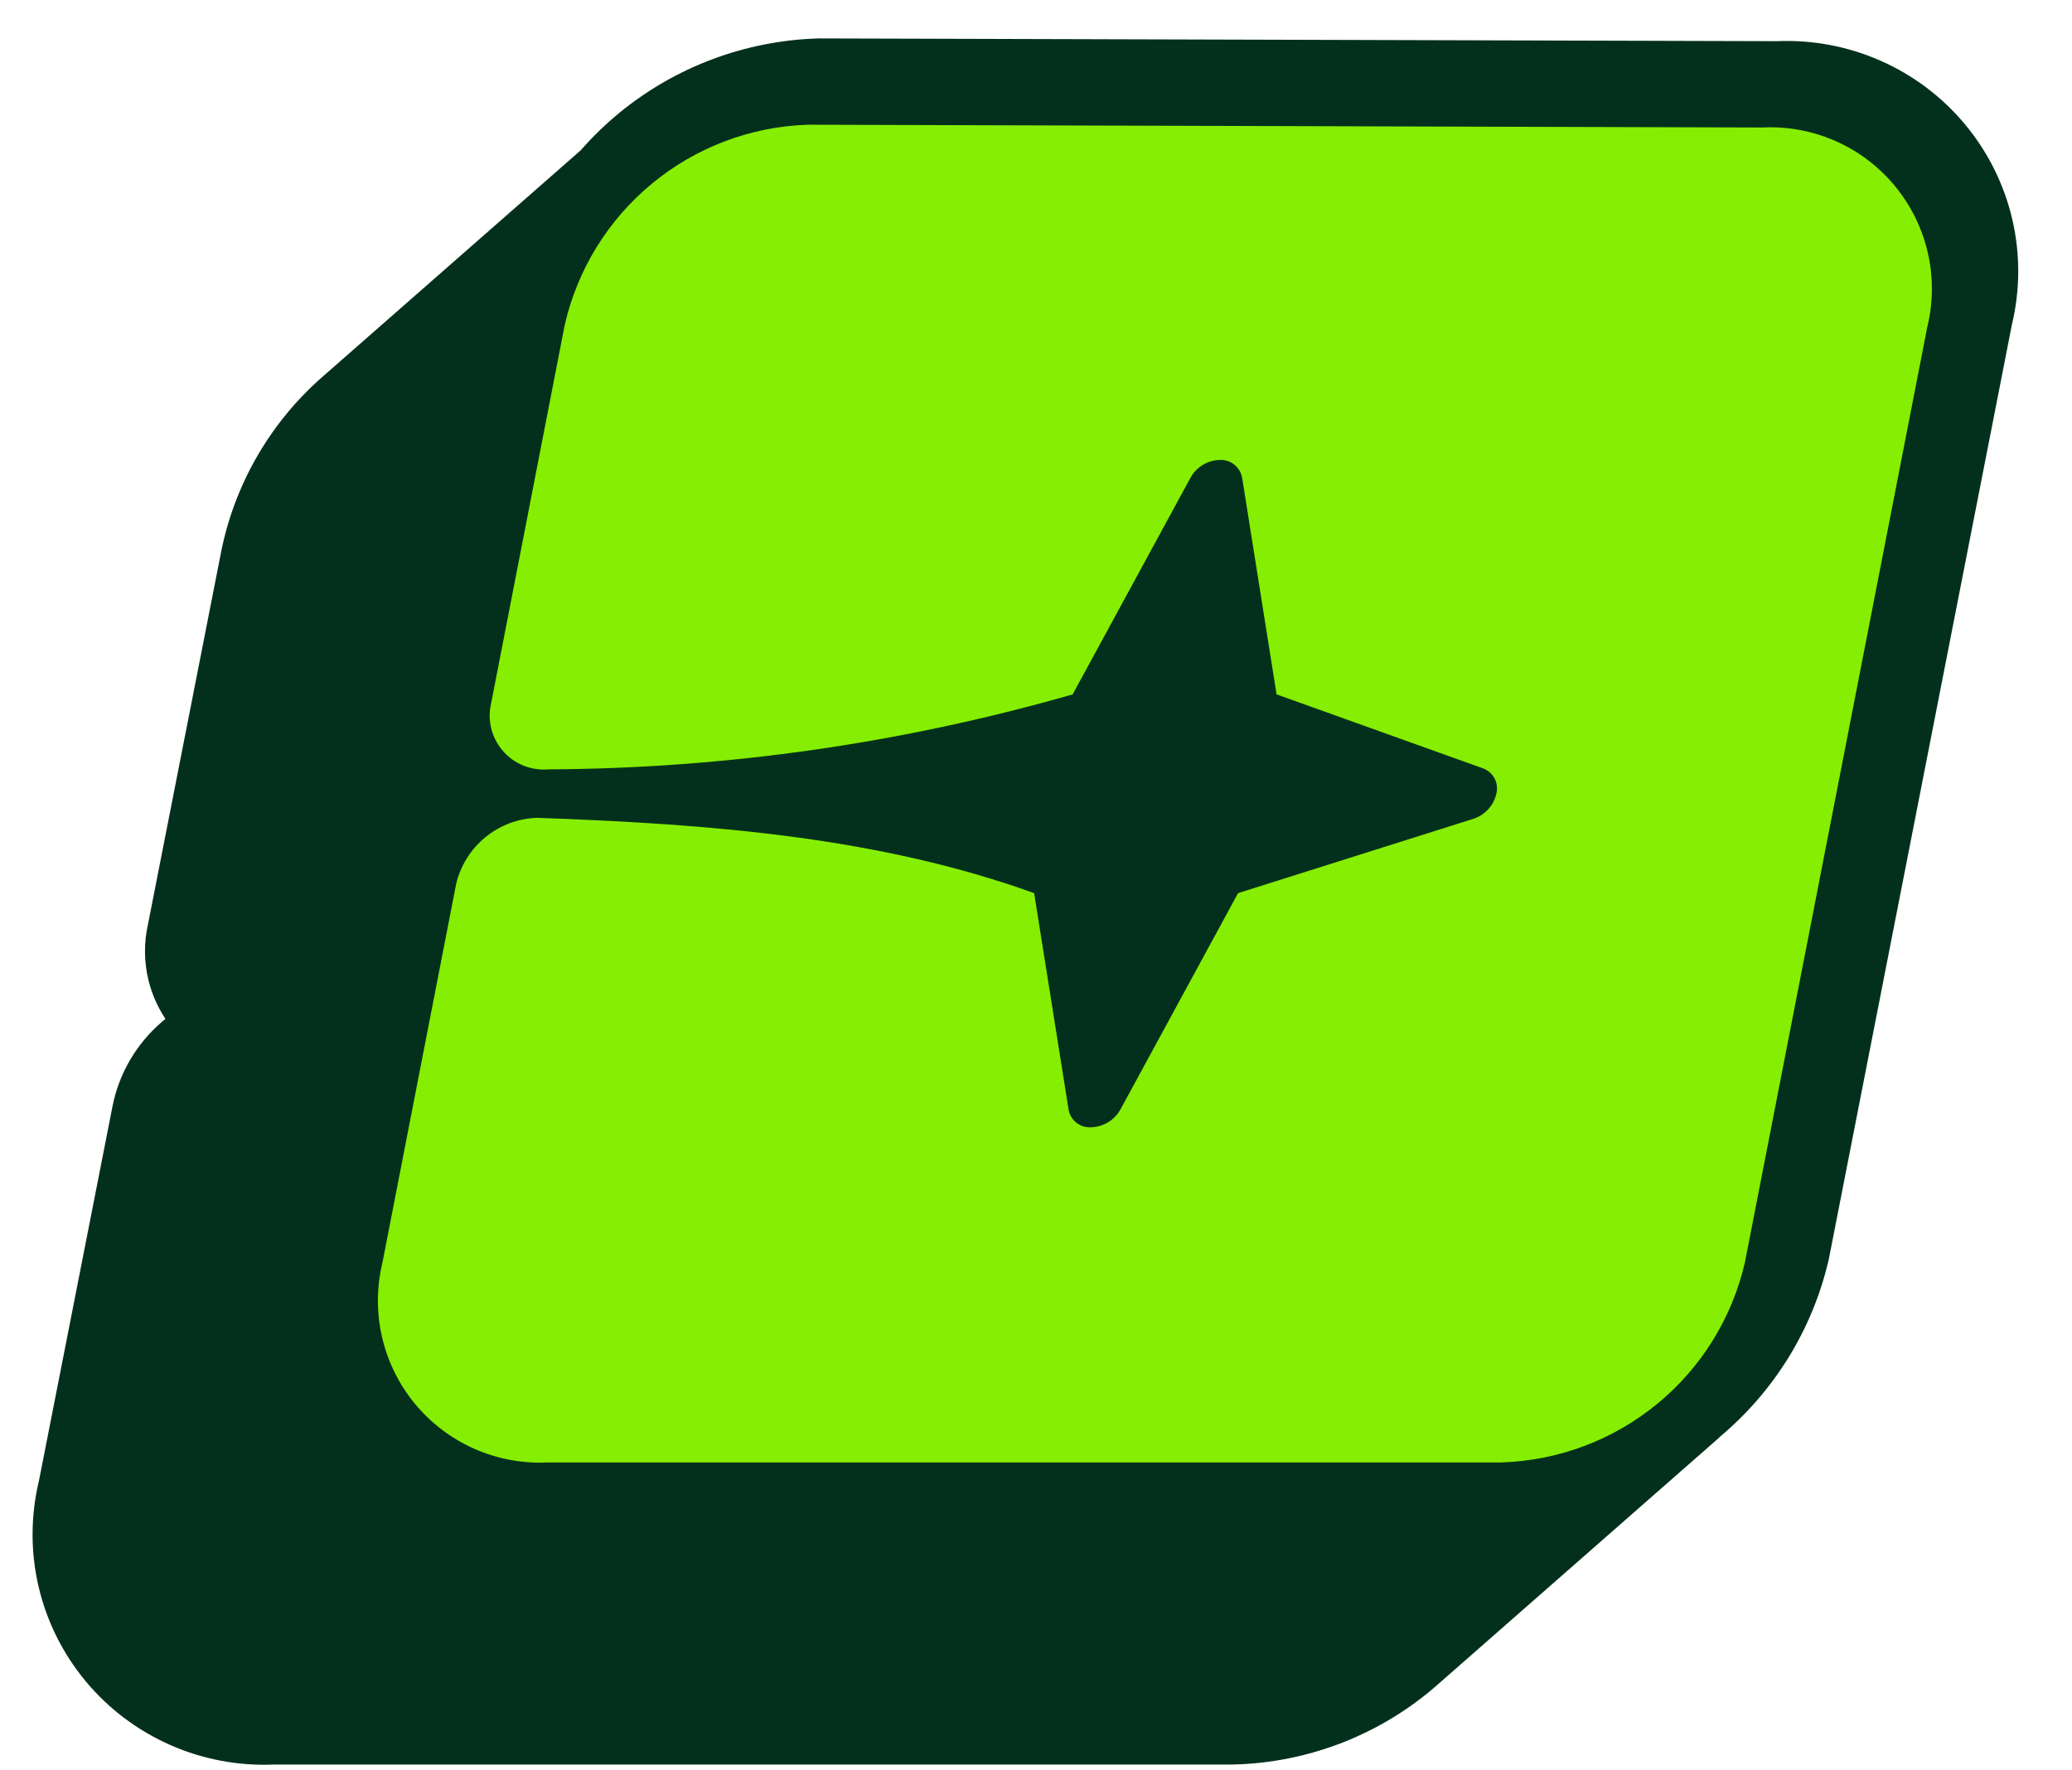
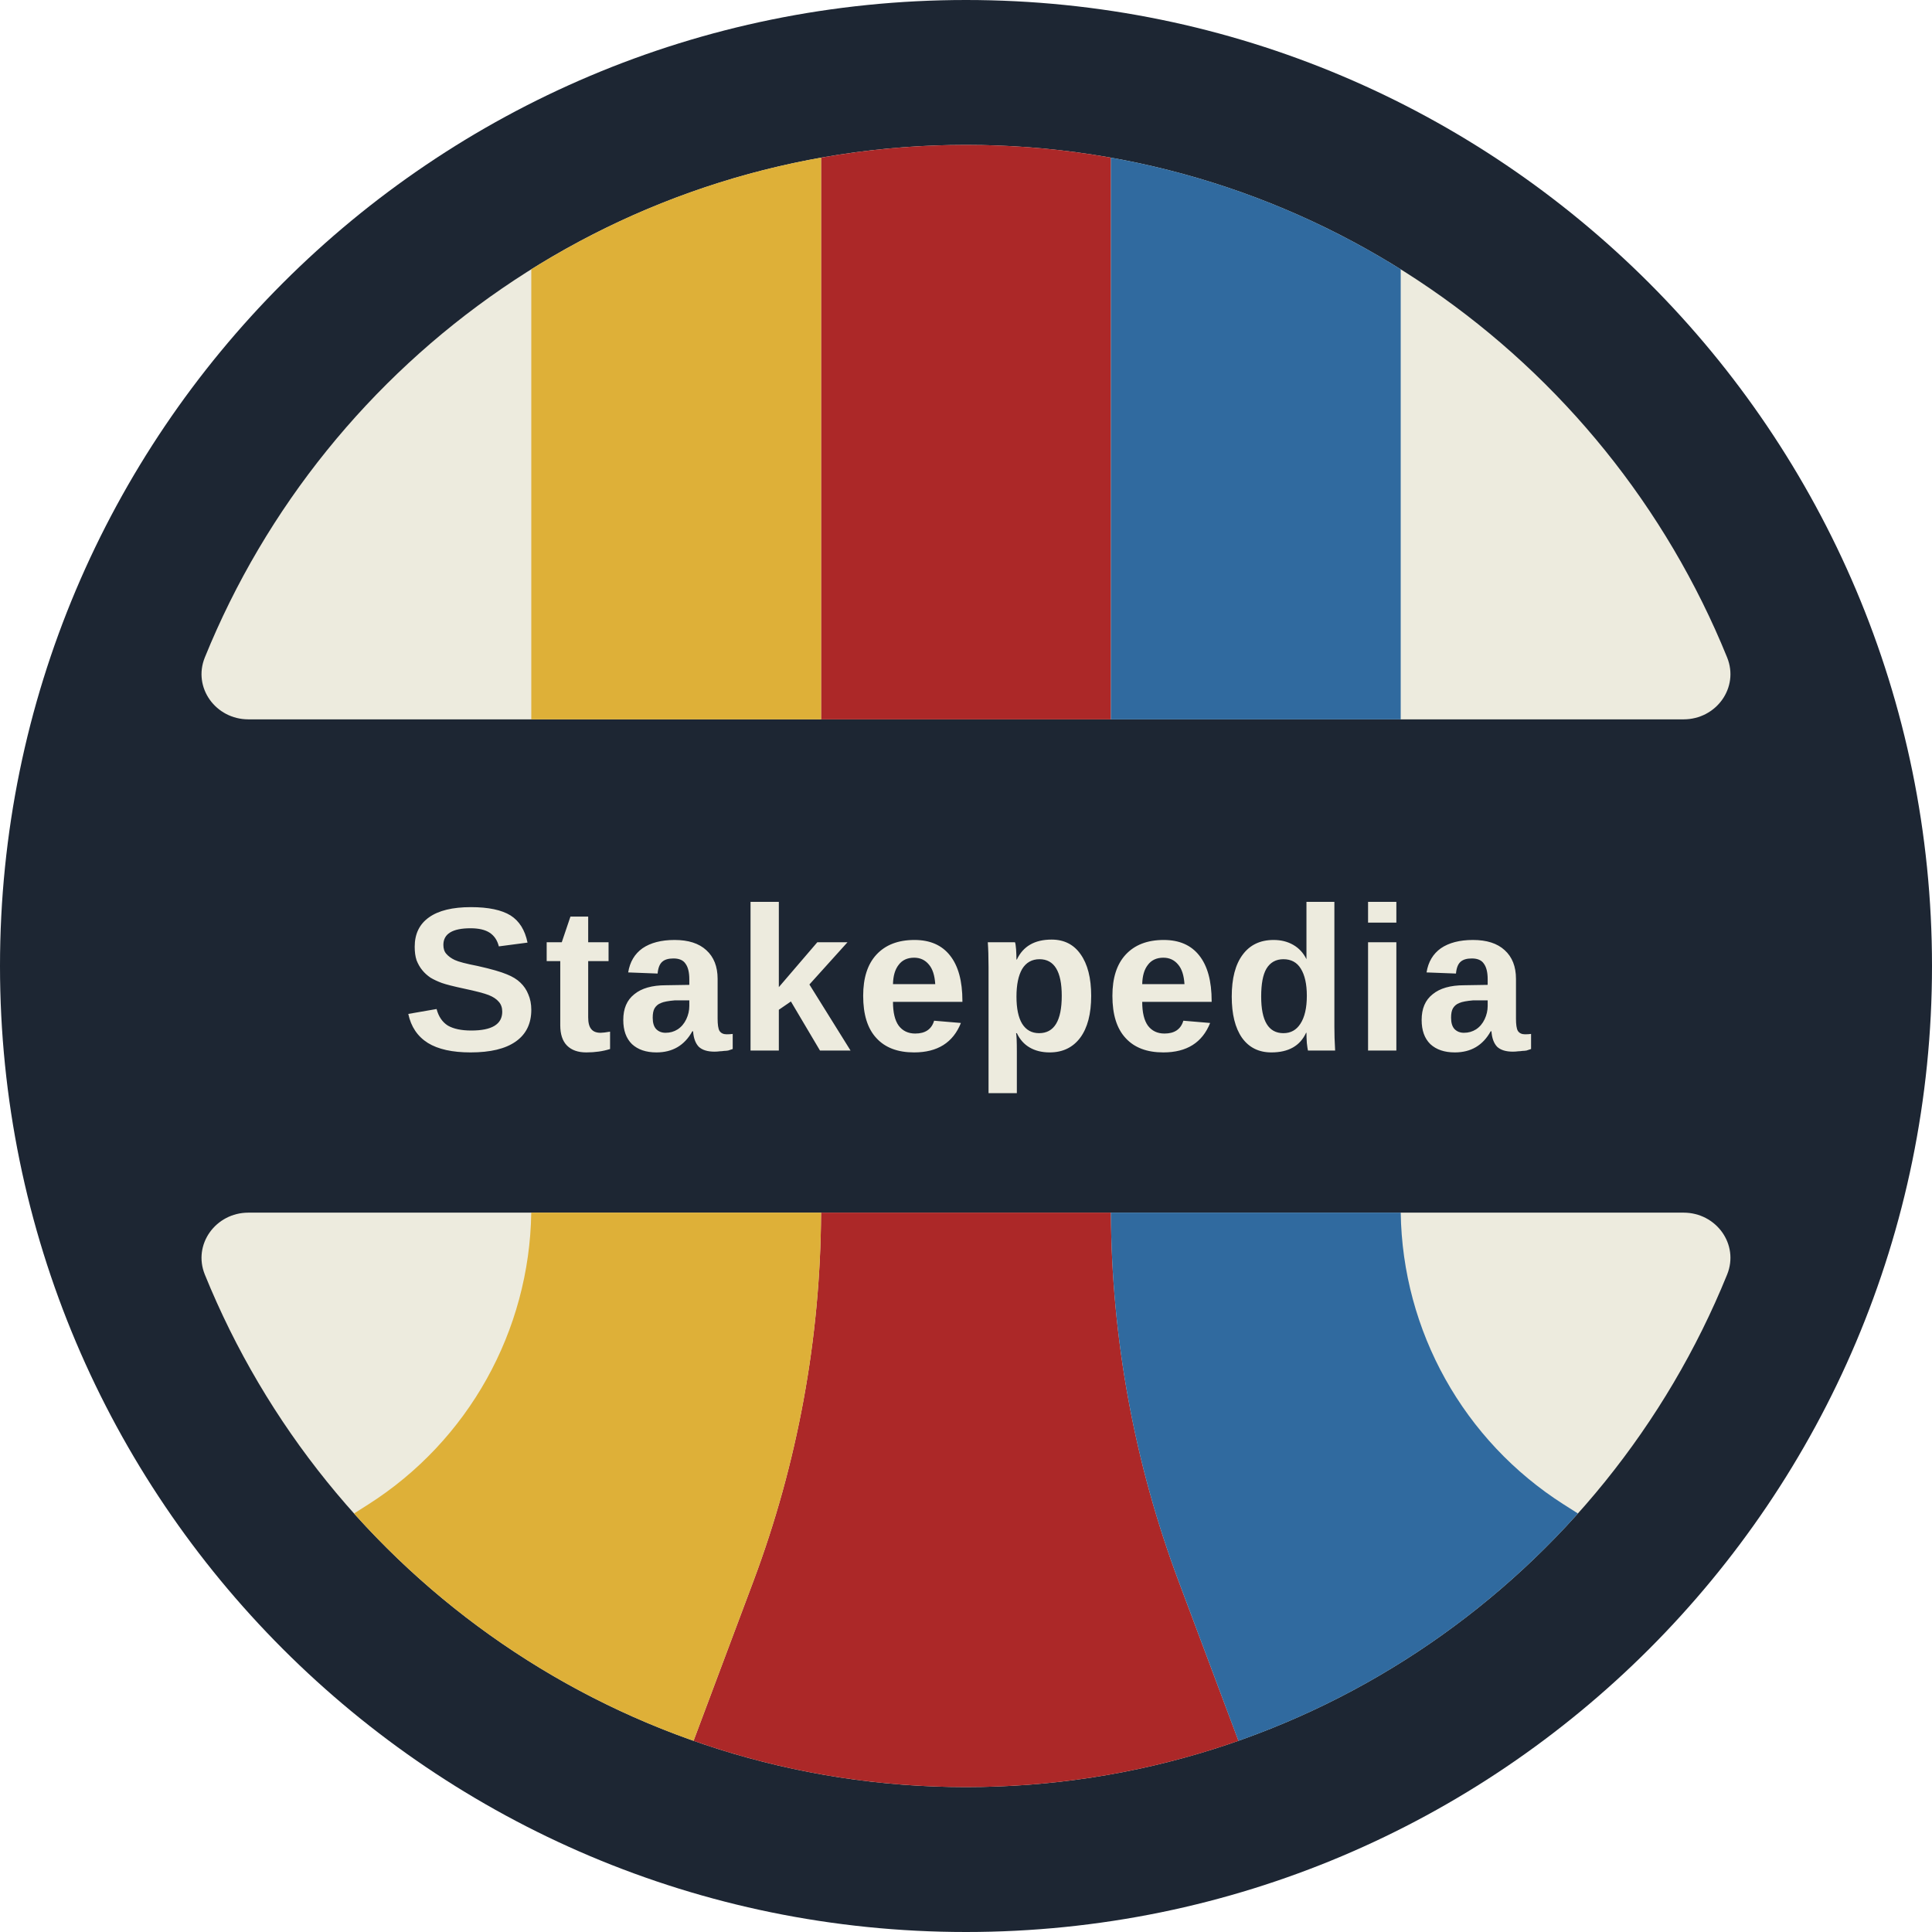
- <svg xmlns="http://www.w3.org/2000/svg" data-logo="logo" viewBox="0 0 48 41">
-   <g id="logogram" transform="     translate(0, 0)     rotate(0 23.5 20.5)        ">
-     <path d="M39.828 33.303L39.831 33.306L33.361 38.983C32.034 40.176 30.319 40.852 28.531 40.885L28.516 40.885H6.343C5.523 40.92 4.705 40.766 3.953 40.436C3.188 40.1 2.512 39.591 1.98 38.949C1.448 38.307 1.074 37.55 0.888 36.739C0.706 35.942 0.71 35.112 0.901 34.317L2.608 25.625C2.759 24.868 3.161 24.183 3.748 23.679L3.832 23.607C3.65 23.333 3.517 23.029 3.439 22.709C3.336 22.284 3.332 21.842 3.428 21.417L5.138 12.709L5.141 12.697C5.474 11.134 6.312 9.723 7.528 8.68L13.452 3.483C13.726 3.17 14.027 2.878 14.352 2.611C15.649 1.549 17.262 0.944 18.941 0.891L18.969 0.89L41.168 0.954C41.988 0.919 42.805 1.073 43.556 1.403C44.321 1.738 44.997 2.248 45.529 2.89C46.061 3.532 46.435 4.289 46.621 5.1C46.803 5.898 46.799 6.726 46.608 7.521L42.368 29.167L42.362 29.193C41.99 30.802 41.099 32.245 39.828 33.303Z" fill="#03301D" />
-     <path d="M40.822 2.954C41.405 2.924 41.987 3.032 42.521 3.267C43.055 3.503 43.527 3.86 43.899 4.311C44.27 4.761 44.531 5.292 44.661 5.862C44.791 6.431 44.785 7.023 44.645 7.59L40.423 29.249C40.127 30.536 39.413 31.689 38.392 32.527C37.372 33.366 36.103 33.843 34.783 33.885H12.693C12.11 33.914 11.527 33.807 10.993 33.571C10.459 33.336 9.986 32.978 9.614 32.528C9.242 32.078 8.98 31.547 8.85 30.978C8.719 30.409 8.723 29.817 8.861 29.249L10.566 20.487C10.666 20.059 10.905 19.676 11.245 19.398C11.585 19.12 12.007 18.962 12.446 18.949C16.477 19.093 20.349 19.395 23.957 20.694L24.754 25.704C24.773 25.825 24.837 25.935 24.933 26.011C25.029 26.088 25.149 26.126 25.272 26.119C25.412 26.116 25.55 26.076 25.67 26.004C25.79 25.931 25.889 25.828 25.957 25.704L28.681 20.694L34.13 18.973C34.262 18.931 34.38 18.855 34.474 18.753C34.568 18.651 34.633 18.527 34.664 18.392C34.695 18.272 34.68 18.146 34.623 18.037C34.565 17.927 34.469 17.844 34.353 17.802L29.573 16.089L28.777 11.079C28.757 10.957 28.694 10.847 28.598 10.769C28.503 10.691 28.382 10.651 28.259 10.657C28.117 10.66 27.98 10.701 27.859 10.775C27.739 10.849 27.64 10.954 27.574 11.079L24.849 16.089C20.899 17.223 16.811 17.807 12.701 17.826C12.504 17.843 12.305 17.812 12.122 17.738C11.939 17.663 11.776 17.546 11.647 17.395C11.518 17.245 11.426 17.067 11.379 16.874C11.333 16.682 11.332 16.481 11.379 16.288L13.083 7.526C13.378 6.24 14.091 5.087 15.11 4.249C16.128 3.41 17.396 2.932 18.715 2.89L40.822 2.954Z" fill="#86EE02" />
+ <svg xmlns="http://www.w3.org/2000/svg" width="80" height="80" viewBox="0 0 80 80" fill="none" id="Logo">
+   <g id="logomark">
+     <g id="outline">
+       <path d="M80 40C80 62.091 62.091 80 40 80C17.909 80 0 62.091 0 40C0 17.909 17.909 0 40 0C62.091 0 80 17.909 80 40Z" fill="#1D2633" />
+     </g>
+     <path d="M69.713 50.213C71.064 50.213 72.024 51.526 71.516 52.778C66.466 65.223 54.257 74 39.999 74C25.741 74 13.532 65.223 8.482 52.778C7.974 51.526 8.935 50.213 10.285 50.213H69.713Z" fill="#EDEBDE" />
+     <path d="M71.516 27.222C72.024 28.474 71.064 29.787 69.713 29.787H10.285C8.935 29.787 7.974 28.474 8.482 27.222C13.532 14.777 25.741 6 39.999 6C54.257 6 66.466 14.777 71.516 27.222Z" fill="#EDEBDE" />
+     <path d="M34 6.528C35.948 6.181 37.953 6 40 6C42.047 6 44.052 6.181 46 6.528V29.787H34V6.528Z" fill="#AC2828" />
+     <path d="M46.001 50.213H33.999C33.974 55.431 33.024 60.604 31.191 65.491L28.719 72.084C32.249 73.325 36.046 74 40 74C43.955 74 47.751 73.325 51.282 72.084L48.809 65.491C46.977 60.604 46.026 55.431 46.001 50.213Z" fill="#AC2828" />
+     <path d="M46 6.528C50.341 7.301 54.397 8.897 58 11.15V29.787H46V6.528Z" fill="#306A9F" />
+     <path d="M51.281 72.084C56.738 70.165 61.558 66.893 65.339 62.67L64.749 62.295C60.605 59.658 58.072 55.115 58.001 50.213H46C46.025 55.431 46.976 60.604 48.809 65.491L51.281 72.084Z" fill="#306A9F" />
+     <path d="M22 11.15C25.603 8.897 29.659 7.301 34 6.528V29.787H22V11.15Z" fill="#DEB038" />
+     <path d="M21.998 50.213H33.999C33.974 55.409 33.031 60.56 31.214 65.428L28.718 72.084C23.261 70.165 18.441 66.893 14.66 62.67L15.25 62.295C19.394 59.658 21.926 55.115 21.998 50.213Z" fill="#DEB038" />
+     <text x="40" y="43.5" font-family="Arial, Helvetica, sans-serif" font-size="8.5" font-weight="bold" fill="#EDEBDE" text-anchor="middle" letter-spacing="0.2">Stakepedia</text>
  </g>
-   <g id="logotype" transform="" />
</svg>
